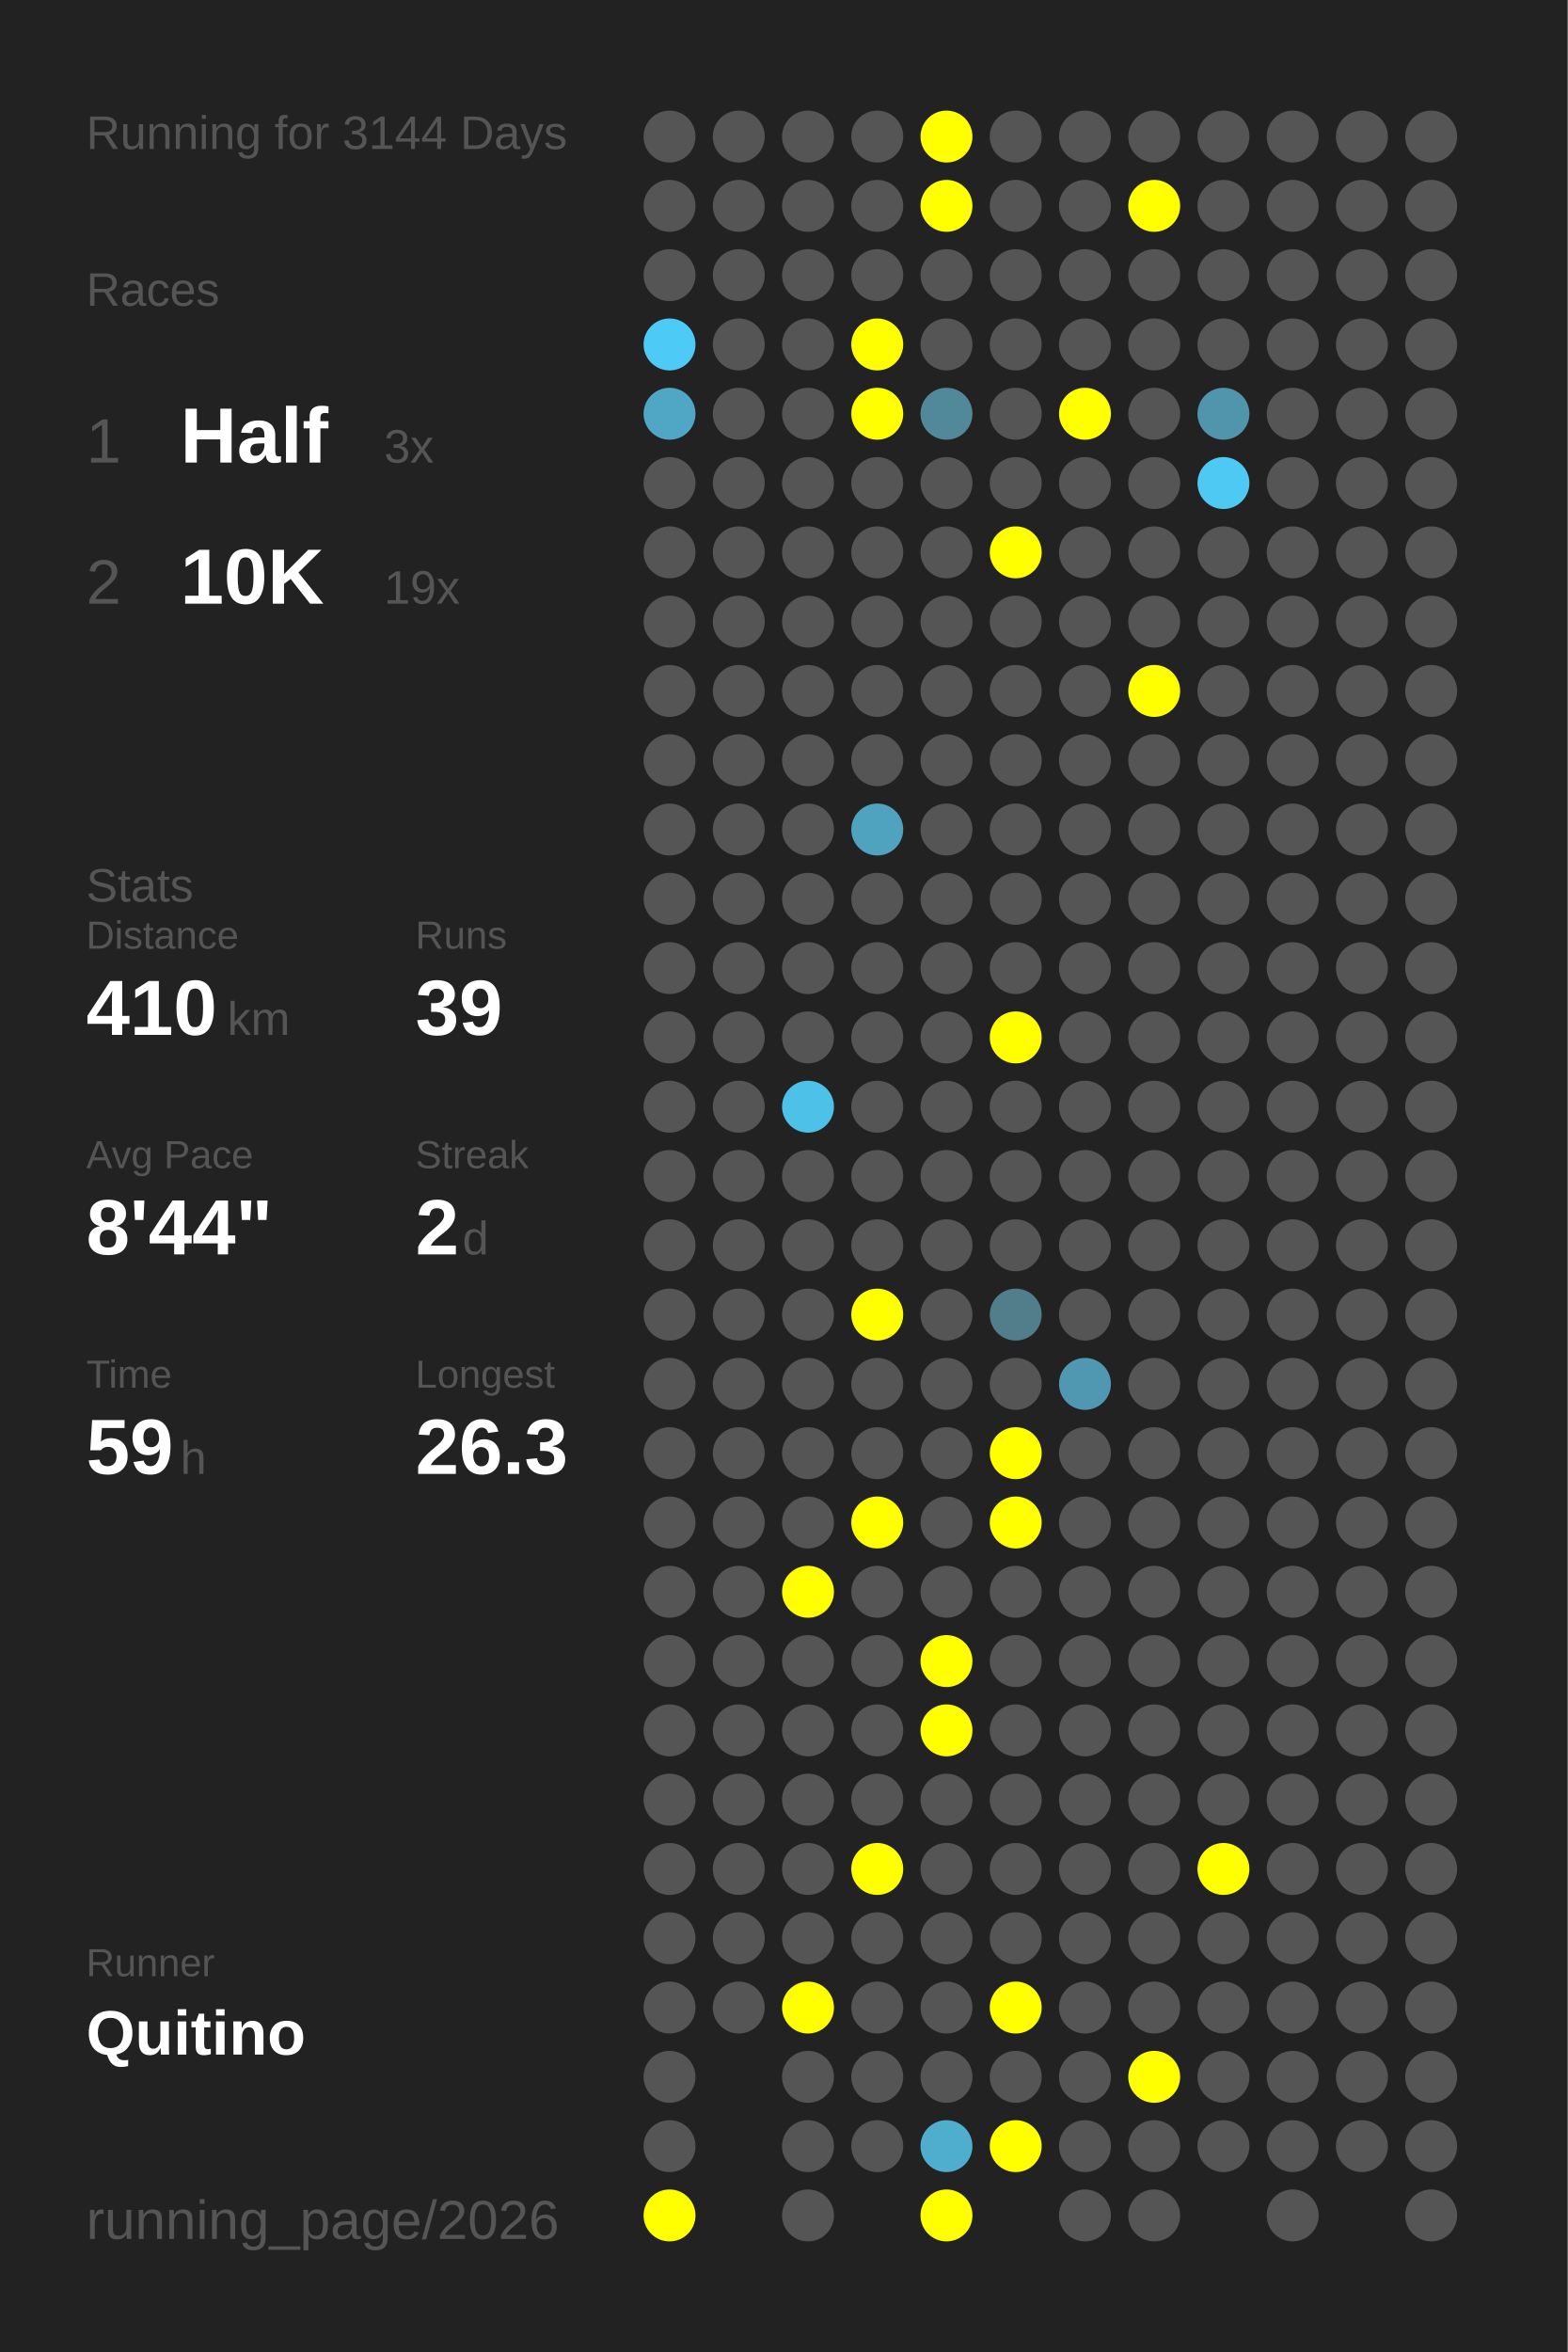
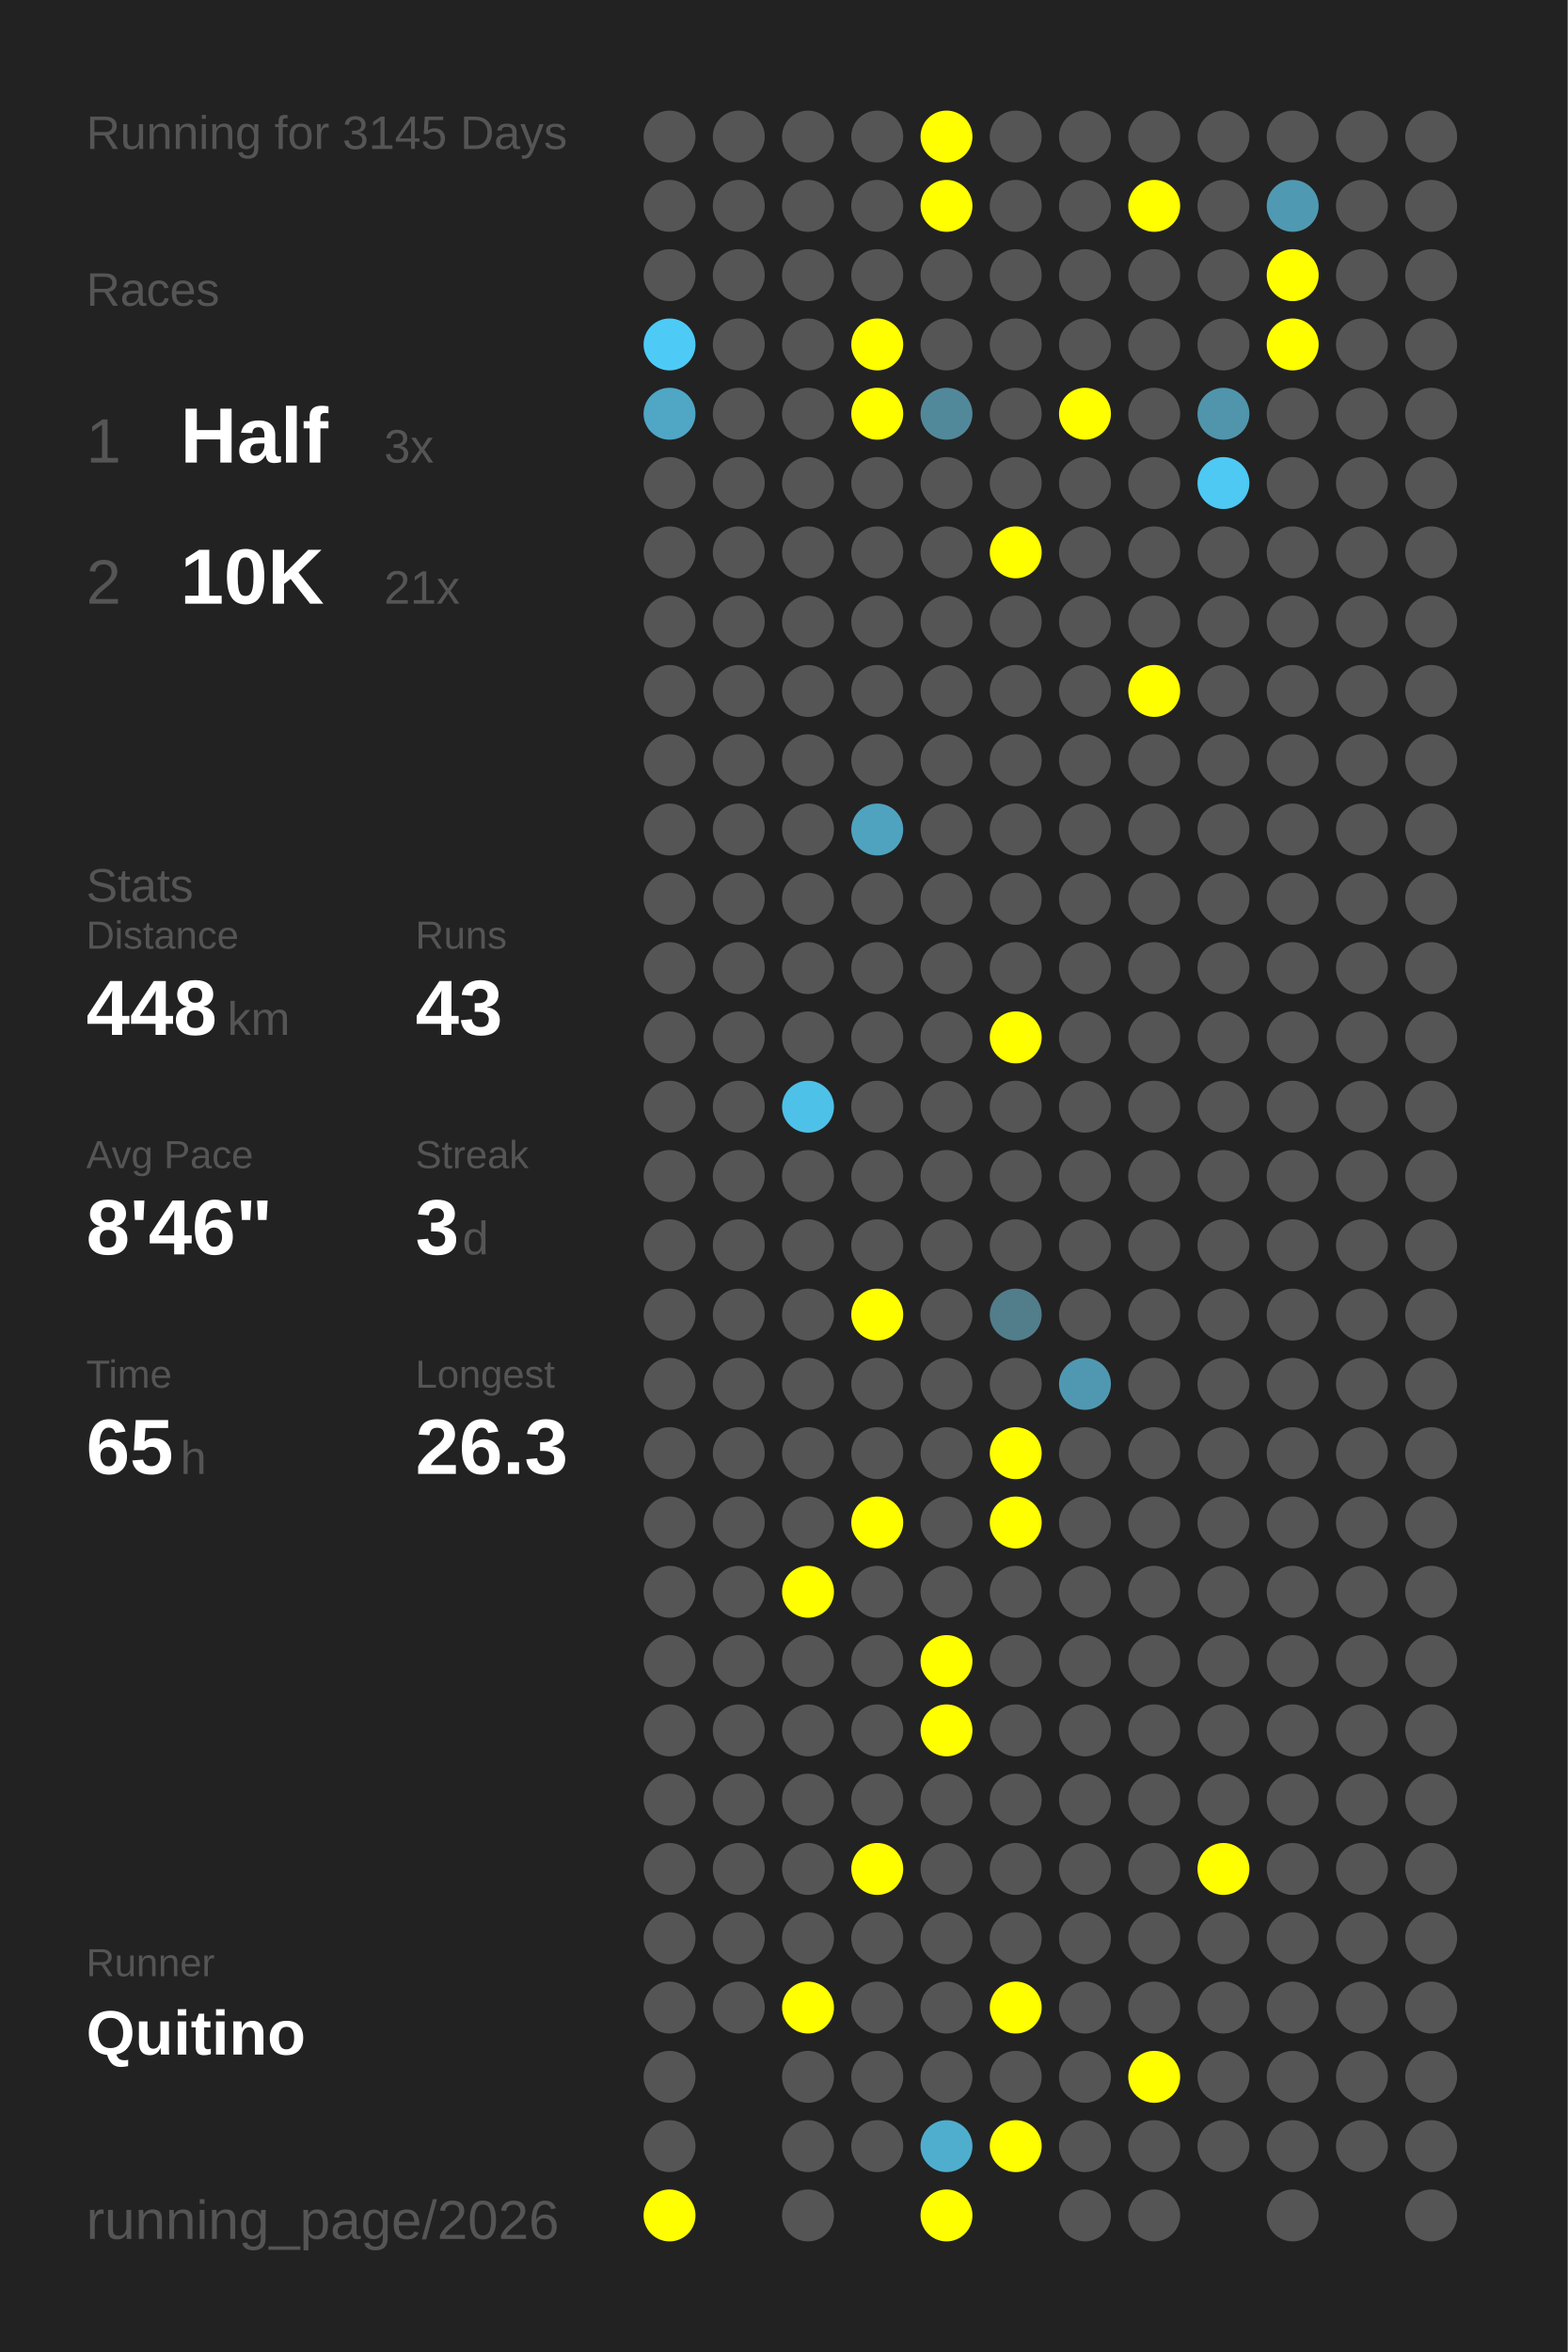
<svg xmlns="http://www.w3.org/2000/svg" baseProfile="full" height="300mm" version="1.1" viewBox="0,0,200,300" width="200mm">
  <defs />
  <rect fill="#222222" height="300" width="200" x="0" y="0" />
-   <text fill="#555555" style="font-size:6px; font-family:Arial;" x="11" y="19">Running for 3144 Days</text>
+   <text fill="#555555" style="font-size:6px; font-family:Arial;" x="11" y="19">Running for 3145 Days</text>
  <text fill="#555555" style="font-size:6px; font-family:Arial;" x="11" y="39">Races</text>
  <text fill="#555555" style="font-size:8px; font-family:Arial;" x="11" y="59">1</text>
  <text fill="#FFFFFF" style="font-size:10px; font-family:Arial; font-weight:bold;" x="23" y="59">Half</text>
  <text fill="#555555" style="font-size:6px; font-family:Arial;" x="49" y="59">3x</text>
  <text fill="#555555" style="font-size:8px; font-family:Arial;" x="11" y="77">2</text>
  <text fill="#FFFFFF" style="font-size:10px; font-family:Arial; font-weight:bold;" x="23" y="77">10K</text>
-   <text fill="#555555" style="font-size:6px; font-family:Arial;" x="49" y="77">19x</text>
+   <text fill="#555555" style="font-size:6px; font-family:Arial;" x="49" y="77">21x</text>
  <text fill="#555555" style="font-size:6px; font-family:Arial;" x="11" y="115">Stats</text>
  <text fill="#555555" style="font-size:5px; font-family:Arial;" x="11" y="121">Distance</text>
-   <text fill="#FFFFFF" style="font-size:10px; font-family:Arial; font-weight:bold;" x="11" y="132">410</text>
+   <text fill="#FFFFFF" style="font-size:10px; font-family:Arial; font-weight:bold;" x="11" y="132">448</text>
  <text fill="#555555" style="font-size:6px; font-family:Arial;" x="29" y="132">km</text>
  <text fill="#555555" style="font-size:5px; font-family:Arial;" x="53" y="121">Runs</text>
-   <text fill="#FFFFFF" style="font-size:10px; font-family:Arial; font-weight:bold;" x="53" y="132">39</text>
+   <text fill="#FFFFFF" style="font-size:10px; font-family:Arial; font-weight:bold;" x="53" y="132">43</text>
  <text fill="#555555" style="font-size:5px; font-family:Arial;" x="11" y="149">Avg Pace</text>
-   <text fill="#FFFFFF" style="font-size:10px; font-family:Arial; font-weight:bold;" x="11" y="160">8'44"</text>
+   <text fill="#FFFFFF" style="font-size:10px; font-family:Arial; font-weight:bold;" x="11" y="160">8'46"</text>
  <text fill="#555555" style="font-size:5px; font-family:Arial;" x="53" y="149">Streak</text>
-   <text fill="#FFFFFF" style="font-size:10px; font-family:Arial; font-weight:bold;" x="53" y="160">2</text>
+   <text fill="#FFFFFF" style="font-size:10px; font-family:Arial; font-weight:bold;" x="53" y="160">3</text>
  <text fill="#555555" style="font-size:6px; font-family:Arial;" x="59" y="160">d</text>
  <text fill="#555555" style="font-size:5px; font-family:Arial;" x="11" y="177">Time</text>
-   <text fill="#FFFFFF" style="font-size:10px; font-family:Arial; font-weight:bold;" x="11" y="188">59</text>
+   <text fill="#FFFFFF" style="font-size:10px; font-family:Arial; font-weight:bold;" x="11" y="188">65</text>
  <text fill="#555555" style="font-size:6px; font-family:Arial;" x="23" y="188">h</text>
  <text fill="#555555" style="font-size:5px; font-family:Arial;" x="53" y="177">Longest</text>
  <text fill="#FFFFFF" style="font-size:10px; font-family:Arial; font-weight:bold;" x="53" y="188">26.3</text>
  <text fill="#555555" style="font-size:5px; font-family:Arial;" x="11" y="252.065">Runner</text>
  <text fill="#FFFFFF" style="font-size:8px; font-family:Arial; font-weight:bold;" x="11" y="262.065">Quitino</text>
  <text fill="#555555" style="font-size:7px; font-family:Arial;" x="11" y="285.581">running_page/2026</text>
  <circle cx="85.417" cy="17.419" fill="#555555" r="3.312" />
  <circle cx="85.417" cy="26.258" fill="#555555" r="3.312" />
  <circle cx="85.417" cy="35.097" fill="#555555" r="3.312" />
  <circle cx="85.417" cy="43.935" fill="#4dcbf6" r="3.312" />
  <circle cx="85.417" cy="52.774" fill="#4fa7c5" r="3.312" />
  <circle cx="85.417" cy="61.613" fill="#555555" r="3.312" />
  <circle cx="85.417" cy="70.452" fill="#555555" r="3.312" />
  <circle cx="85.417" cy="79.29" fill="#555555" r="3.312" />
  <circle cx="85.417" cy="88.129" fill="#555555" r="3.312" />
  <circle cx="85.417" cy="96.968" fill="#555555" r="3.312" />
  <circle cx="85.417" cy="105.806" fill="#555555" r="3.312" />
  <circle cx="85.417" cy="114.645" fill="#555555" r="3.312" />
  <circle cx="85.417" cy="123.484" fill="#555555" r="3.312" />
  <circle cx="85.417" cy="132.323" fill="#555555" r="3.312" />
  <circle cx="85.417" cy="141.161" fill="#555555" r="3.312" />
  <circle cx="85.417" cy="150" fill="#555555" r="3.312" />
  <circle cx="85.417" cy="158.839" fill="#555555" r="3.312" />
  <circle cx="85.417" cy="167.677" fill="#555555" r="3.312" />
  <circle cx="85.417" cy="176.516" fill="#555555" r="3.312" />
  <circle cx="85.417" cy="185.355" fill="#555555" r="3.312" />
  <circle cx="85.417" cy="194.194" fill="#555555" r="3.312" />
  <circle cx="85.417" cy="203.032" fill="#555555" r="3.312" />
  <circle cx="85.417" cy="211.871" fill="#555555" r="3.312" />
  <circle cx="85.417" cy="220.71" fill="#555555" r="3.312" />
  <circle cx="85.417" cy="229.548" fill="#555555" r="3.312" />
  <circle cx="85.417" cy="238.387" fill="#555555" r="3.312" />
  <circle cx="85.417" cy="247.226" fill="#555555" r="3.312" />
  <circle cx="85.417" cy="256.065" fill="#555555" r="3.312" />
  <circle cx="85.417" cy="264.903" fill="#555555" r="3.312" />
  <circle cx="85.417" cy="273.742" fill="#555555" r="3.312" />
  <circle cx="85.417" cy="282.581" fill="#FFFF00" r="3.312" />
  <circle cx="94.25" cy="17.419" fill="#555555" r="3.312" />
  <circle cx="94.25" cy="26.258" fill="#555555" r="3.312" />
  <circle cx="94.25" cy="35.097" fill="#555555" r="3.312" />
  <circle cx="94.25" cy="43.935" fill="#555555" r="3.312" />
  <circle cx="94.25" cy="52.774" fill="#555555" r="3.312" />
  <circle cx="94.25" cy="61.613" fill="#555555" r="3.312" />
  <circle cx="94.25" cy="70.452" fill="#555555" r="3.312" />
  <circle cx="94.25" cy="79.29" fill="#555555" r="3.312" />
  <circle cx="94.25" cy="88.129" fill="#555555" r="3.312" />
  <circle cx="94.25" cy="96.968" fill="#555555" r="3.312" />
  <circle cx="94.25" cy="105.806" fill="#555555" r="3.312" />
  <circle cx="94.25" cy="114.645" fill="#555555" r="3.312" />
  <circle cx="94.25" cy="123.484" fill="#555555" r="3.312" />
  <circle cx="94.25" cy="132.323" fill="#555555" r="3.312" />
  <circle cx="94.25" cy="141.161" fill="#555555" r="3.312" />
  <circle cx="94.25" cy="150" fill="#555555" r="3.312" />
  <circle cx="94.25" cy="158.839" fill="#555555" r="3.312" />
  <circle cx="94.25" cy="167.677" fill="#555555" r="3.312" />
  <circle cx="94.25" cy="176.516" fill="#555555" r="3.312" />
  <circle cx="94.25" cy="185.355" fill="#555555" r="3.312" />
  <circle cx="94.25" cy="194.194" fill="#555555" r="3.312" />
  <circle cx="94.25" cy="203.032" fill="#555555" r="3.312" />
  <circle cx="94.25" cy="211.871" fill="#555555" r="3.312" />
  <circle cx="94.25" cy="220.71" fill="#555555" r="3.312" />
  <circle cx="94.25" cy="229.548" fill="#555555" r="3.312" />
  <circle cx="94.25" cy="238.387" fill="#555555" r="3.312" />
  <circle cx="94.25" cy="247.226" fill="#555555" r="3.312" />
  <circle cx="94.25" cy="256.065" fill="#555555" r="3.312" />
  <circle cx="103.083" cy="17.419" fill="#555555" r="3.312" />
  <circle cx="103.083" cy="26.258" fill="#555555" r="3.312" />
  <circle cx="103.083" cy="35.097" fill="#555555" r="3.312" />
  <circle cx="103.083" cy="43.935" fill="#555555" r="3.312" />
  <circle cx="103.083" cy="52.774" fill="#555555" r="3.312" />
  <circle cx="103.083" cy="61.613" fill="#555555" r="3.312" />
  <circle cx="103.083" cy="70.452" fill="#555555" r="3.312" />
  <circle cx="103.083" cy="79.29" fill="#555555" r="3.312" />
  <circle cx="103.083" cy="88.129" fill="#555555" r="3.312" />
  <circle cx="103.083" cy="96.968" fill="#555555" r="3.312" />
  <circle cx="103.083" cy="105.806" fill="#555555" r="3.312" />
  <circle cx="103.083" cy="114.645" fill="#555555" r="3.312" />
  <circle cx="103.083" cy="123.484" fill="#555555" r="3.312" />
  <circle cx="103.083" cy="132.323" fill="#555555" r="3.312" />
  <circle cx="103.083" cy="141.161" fill="#4ec1e8" r="3.312" />
  <circle cx="103.083" cy="150" fill="#555555" r="3.312" />
  <circle cx="103.083" cy="158.839" fill="#555555" r="3.312" />
  <circle cx="103.083" cy="167.677" fill="#555555" r="3.312" />
  <circle cx="103.083" cy="176.516" fill="#555555" r="3.312" />
  <circle cx="103.083" cy="185.355" fill="#555555" r="3.312" />
  <circle cx="103.083" cy="194.194" fill="#555555" r="3.312" />
  <circle cx="103.083" cy="203.032" fill="#FFFF00" r="3.312" />
  <circle cx="103.083" cy="211.871" fill="#555555" r="3.312" />
  <circle cx="103.083" cy="220.71" fill="#555555" r="3.312" />
  <circle cx="103.083" cy="229.548" fill="#555555" r="3.312" />
  <circle cx="103.083" cy="238.387" fill="#555555" r="3.312" />
  <circle cx="103.083" cy="247.226" fill="#555555" r="3.312" />
  <circle cx="103.083" cy="256.065" fill="#FFFF00" r="3.312" />
  <circle cx="103.083" cy="264.903" fill="#555555" r="3.312" />
  <circle cx="103.083" cy="273.742" fill="#555555" r="3.312" />
  <circle cx="103.083" cy="282.581" fill="#555555" r="3.312" />
  <circle cx="111.917" cy="17.419" fill="#555555" r="3.312" />
  <circle cx="111.917" cy="26.258" fill="#555555" r="3.312" />
  <circle cx="111.917" cy="35.097" fill="#555555" r="3.312" />
  <circle cx="111.917" cy="43.935" fill="#FFFF00" r="3.312" />
  <circle cx="111.917" cy="52.774" fill="#FFFF00" r="3.312" />
  <circle cx="111.917" cy="61.613" fill="#555555" r="3.312" />
  <circle cx="111.917" cy="70.452" fill="#555555" r="3.312" />
  <circle cx="111.917" cy="79.29" fill="#555555" r="3.312" />
  <circle cx="111.917" cy="88.129" fill="#555555" r="3.312" />
  <circle cx="111.917" cy="96.968" fill="#555555" r="3.312" />
  <circle cx="111.917" cy="105.806" fill="#4fa3bf" r="3.312" />
  <circle cx="111.917" cy="114.645" fill="#555555" r="3.312" />
  <circle cx="111.917" cy="123.484" fill="#555555" r="3.312" />
  <circle cx="111.917" cy="132.323" fill="#555555" r="3.312" />
  <circle cx="111.917" cy="141.161" fill="#555555" r="3.312" />
  <circle cx="111.917" cy="150" fill="#555555" r="3.312" />
  <circle cx="111.917" cy="158.839" fill="#555555" r="3.312" />
  <circle cx="111.917" cy="167.677" fill="#FFFF00" r="3.312" />
  <circle cx="111.917" cy="176.516" fill="#555555" r="3.312" />
  <circle cx="111.917" cy="185.355" fill="#555555" r="3.312" />
  <circle cx="111.917" cy="194.194" fill="#FFFF00" r="3.312" />
  <circle cx="111.917" cy="203.032" fill="#555555" r="3.312" />
  <circle cx="111.917" cy="211.871" fill="#555555" r="3.312" />
  <circle cx="111.917" cy="220.71" fill="#555555" r="3.312" />
  <circle cx="111.917" cy="229.548" fill="#555555" r="3.312" />
  <circle cx="111.917" cy="238.387" fill="#FFFF00" r="3.312" />
  <circle cx="111.917" cy="247.226" fill="#555555" r="3.312" />
  <circle cx="111.917" cy="256.065" fill="#555555" r="3.312" />
  <circle cx="111.917" cy="264.903" fill="#555555" r="3.312" />
  <circle cx="111.917" cy="273.742" fill="#555555" r="3.312" />
  <circle cx="120.75" cy="17.419" fill="#FFFF00" r="3.312" />
  <circle cx="120.75" cy="26.258" fill="#FFFF00" r="3.312" />
  <circle cx="120.75" cy="35.097" fill="#555555" r="3.312" />
  <circle cx="120.75" cy="43.935" fill="#555555" r="3.312" />
  <circle cx="120.75" cy="52.774" fill="#51899b" r="3.312" />
  <circle cx="120.75" cy="61.613" fill="#555555" r="3.312" />
  <circle cx="120.75" cy="70.452" fill="#555555" r="3.312" />
  <circle cx="120.75" cy="79.29" fill="#555555" r="3.312" />
  <circle cx="120.75" cy="88.129" fill="#555555" r="3.312" />
  <circle cx="120.75" cy="96.968" fill="#555555" r="3.312" />
  <circle cx="120.75" cy="105.806" fill="#555555" r="3.312" />
  <circle cx="120.75" cy="114.645" fill="#555555" r="3.312" />
  <circle cx="120.75" cy="123.484" fill="#555555" r="3.312" />
  <circle cx="120.75" cy="132.323" fill="#555555" r="3.312" />
  <circle cx="120.75" cy="141.161" fill="#555555" r="3.312" />
  <circle cx="120.75" cy="150" fill="#555555" r="3.312" />
  <circle cx="120.75" cy="158.839" fill="#555555" r="3.312" />
  <circle cx="120.75" cy="167.677" fill="#555555" r="3.312" />
  <circle cx="120.75" cy="176.516" fill="#555555" r="3.312" />
  <circle cx="120.75" cy="185.355" fill="#555555" r="3.312" />
  <circle cx="120.75" cy="194.194" fill="#555555" r="3.312" />
  <circle cx="120.75" cy="203.032" fill="#555555" r="3.312" />
  <circle cx="120.75" cy="211.871" fill="#FFFF00" r="3.312" />
  <circle cx="120.75" cy="220.71" fill="#FFFF00" r="3.312" />
  <circle cx="120.75" cy="229.548" fill="#555555" r="3.312" />
  <circle cx="120.75" cy="238.387" fill="#555555" r="3.312" />
  <circle cx="120.75" cy="247.226" fill="#555555" r="3.312" />
  <circle cx="120.75" cy="256.065" fill="#555555" r="3.312" />
  <circle cx="120.75" cy="264.903" fill="#555555" r="3.312" />
  <circle cx="120.75" cy="273.742" fill="#4faece" r="3.312" />
  <circle cx="120.75" cy="282.581" fill="#FFFF00" r="3.312" />
  <circle cx="129.583" cy="17.419" fill="#555555" r="3.312" />
  <circle cx="129.583" cy="26.258" fill="#555555" r="3.312" />
  <circle cx="129.583" cy="35.097" fill="#555555" r="3.312" />
  <circle cx="129.583" cy="43.935" fill="#555555" r="3.312" />
  <circle cx="129.583" cy="52.774" fill="#555555" r="3.312" />
  <circle cx="129.583" cy="61.613" fill="#555555" r="3.312" />
  <circle cx="129.583" cy="70.452" fill="#FFFF00" r="3.312" />
  <circle cx="129.583" cy="79.29" fill="#555555" r="3.312" />
  <circle cx="129.583" cy="88.129" fill="#555555" r="3.312" />
  <circle cx="129.583" cy="96.968" fill="#555555" r="3.312" />
  <circle cx="129.583" cy="105.806" fill="#555555" r="3.312" />
  <circle cx="129.583" cy="114.645" fill="#555555" r="3.312" />
  <circle cx="129.583" cy="123.484" fill="#555555" r="3.312" />
  <circle cx="129.583" cy="132.323" fill="#FFFF00" r="3.312" />
  <circle cx="129.583" cy="141.161" fill="#555555" r="3.312" />
  <circle cx="129.583" cy="150" fill="#555555" r="3.312" />
  <circle cx="129.583" cy="158.839" fill="#555555" r="3.312" />
  <circle cx="129.583" cy="167.677" fill="#527d8b" r="3.312" />
  <circle cx="129.583" cy="176.516" fill="#555555" r="3.312" />
  <circle cx="129.583" cy="185.355" fill="#FFFF00" r="3.312" />
  <circle cx="129.583" cy="194.194" fill="#FFFF00" r="3.312" />
  <circle cx="129.583" cy="203.032" fill="#555555" r="3.312" />
  <circle cx="129.583" cy="211.871" fill="#555555" r="3.312" />
  <circle cx="129.583" cy="220.71" fill="#555555" r="3.312" />
  <circle cx="129.583" cy="229.548" fill="#555555" r="3.312" />
  <circle cx="129.583" cy="238.387" fill="#555555" r="3.312" />
  <circle cx="129.583" cy="247.226" fill="#555555" r="3.312" />
  <circle cx="129.583" cy="256.065" fill="#FFFF00" r="3.312" />
  <circle cx="129.583" cy="264.903" fill="#555555" r="3.312" />
  <circle cx="129.583" cy="273.742" fill="#FFFF00" r="3.312" />
  <circle cx="138.417" cy="17.419" fill="#555555" r="3.312" />
  <circle cx="138.417" cy="26.258" fill="#555555" r="3.312" />
  <circle cx="138.417" cy="35.097" fill="#555555" r="3.312" />
  <circle cx="138.417" cy="43.935" fill="#555555" r="3.312" />
  <circle cx="138.417" cy="52.774" fill="#FFFF00" r="3.312" />
  <circle cx="138.417" cy="61.613" fill="#555555" r="3.312" />
  <circle cx="138.417" cy="70.452" fill="#555555" r="3.312" />
  <circle cx="138.417" cy="79.29" fill="#555555" r="3.312" />
  <circle cx="138.417" cy="88.129" fill="#555555" r="3.312" />
  <circle cx="138.417" cy="96.968" fill="#555555" r="3.312" />
  <circle cx="138.417" cy="105.806" fill="#555555" r="3.312" />
  <circle cx="138.417" cy="114.645" fill="#555555" r="3.312" />
  <circle cx="138.417" cy="123.484" fill="#555555" r="3.312" />
  <circle cx="138.417" cy="132.323" fill="#555555" r="3.312" />
  <circle cx="138.417" cy="141.161" fill="#555555" r="3.312" />
  <circle cx="138.417" cy="150" fill="#555555" r="3.312" />
  <circle cx="138.417" cy="158.839" fill="#555555" r="3.312" />
  <circle cx="138.417" cy="167.677" fill="#555555" r="3.312" />
  <circle cx="138.417" cy="176.516" fill="#5098b1" r="3.312" />
  <circle cx="138.417" cy="185.355" fill="#555555" r="3.312" />
  <circle cx="138.417" cy="194.194" fill="#555555" r="3.312" />
  <circle cx="138.417" cy="203.032" fill="#555555" r="3.312" />
  <circle cx="138.417" cy="211.871" fill="#555555" r="3.312" />
  <circle cx="138.417" cy="220.71" fill="#555555" r="3.312" />
  <circle cx="138.417" cy="229.548" fill="#555555" r="3.312" />
  <circle cx="138.417" cy="238.387" fill="#555555" r="3.312" />
  <circle cx="138.417" cy="247.226" fill="#555555" r="3.312" />
  <circle cx="138.417" cy="256.065" fill="#555555" r="3.312" />
  <circle cx="138.417" cy="264.903" fill="#555555" r="3.312" />
  <circle cx="138.417" cy="273.742" fill="#555555" r="3.312" />
  <circle cx="138.417" cy="282.581" fill="#555555" r="3.312" />
  <circle cx="147.25" cy="17.419" fill="#555555" r="3.312" />
  <circle cx="147.25" cy="26.258" fill="#FFFF00" r="3.312" />
  <circle cx="147.25" cy="35.097" fill="#555555" r="3.312" />
  <circle cx="147.25" cy="43.935" fill="#555555" r="3.312" />
  <circle cx="147.25" cy="52.774" fill="#555555" r="3.312" />
  <circle cx="147.25" cy="61.613" fill="#555555" r="3.312" />
  <circle cx="147.25" cy="70.452" fill="#555555" r="3.312" />
  <circle cx="147.25" cy="79.29" fill="#555555" r="3.312" />
  <circle cx="147.25" cy="88.129" fill="#FFFF00" r="3.312" />
  <circle cx="147.25" cy="96.968" fill="#555555" r="3.312" />
  <circle cx="147.25" cy="105.806" fill="#555555" r="3.312" />
  <circle cx="147.25" cy="114.645" fill="#555555" r="3.312" />
  <circle cx="147.25" cy="123.484" fill="#555555" r="3.312" />
  <circle cx="147.25" cy="132.323" fill="#555555" r="3.312" />
  <circle cx="147.25" cy="141.161" fill="#555555" r="3.312" />
  <circle cx="147.25" cy="150" fill="#555555" r="3.312" />
  <circle cx="147.25" cy="158.839" fill="#555555" r="3.312" />
  <circle cx="147.25" cy="167.677" fill="#555555" r="3.312" />
  <circle cx="147.25" cy="176.516" fill="#555555" r="3.312" />
  <circle cx="147.25" cy="185.355" fill="#555555" r="3.312" />
  <circle cx="147.25" cy="194.194" fill="#555555" r="3.312" />
  <circle cx="147.25" cy="203.032" fill="#555555" r="3.312" />
  <circle cx="147.25" cy="211.871" fill="#555555" r="3.312" />
  <circle cx="147.25" cy="220.71" fill="#555555" r="3.312" />
  <circle cx="147.25" cy="229.548" fill="#555555" r="3.312" />
  <circle cx="147.25" cy="238.387" fill="#555555" r="3.312" />
  <circle cx="147.25" cy="247.226" fill="#555555" r="3.312" />
  <circle cx="147.25" cy="256.065" fill="#555555" r="3.312" />
  <circle cx="147.25" cy="264.903" fill="#FFFF00" r="3.312" />
  <circle cx="147.25" cy="273.742" fill="#555555" r="3.312" />
  <circle cx="147.25" cy="282.581" fill="#555555" r="3.312" />
  <circle cx="156.083" cy="17.419" fill="#555555" r="3.312" />
  <circle cx="156.083" cy="26.258" fill="#555555" r="3.312" />
  <circle cx="156.083" cy="35.097" fill="#555555" r="3.312" />
  <circle cx="156.083" cy="43.935" fill="#555555" r="3.312" />
  <circle cx="156.083" cy="52.774" fill="#5095ac" r="3.312" />
  <circle cx="156.083" cy="61.613" fill="#4dc9f3" r="3.312" />
  <circle cx="156.083" cy="70.452" fill="#555555" r="3.312" />
  <circle cx="156.083" cy="79.29" fill="#555555" r="3.312" />
  <circle cx="156.083" cy="88.129" fill="#555555" r="3.312" />
  <circle cx="156.083" cy="96.968" fill="#555555" r="3.312" />
  <circle cx="156.083" cy="105.806" fill="#555555" r="3.312" />
  <circle cx="156.083" cy="114.645" fill="#555555" r="3.312" />
  <circle cx="156.083" cy="123.484" fill="#555555" r="3.312" />
  <circle cx="156.083" cy="132.323" fill="#555555" r="3.312" />
  <circle cx="156.083" cy="141.161" fill="#555555" r="3.312" />
  <circle cx="156.083" cy="150" fill="#555555" r="3.312" />
  <circle cx="156.083" cy="158.839" fill="#555555" r="3.312" />
  <circle cx="156.083" cy="167.677" fill="#555555" r="3.312" />
  <circle cx="156.083" cy="176.516" fill="#555555" r="3.312" />
  <circle cx="156.083" cy="185.355" fill="#555555" r="3.312" />
  <circle cx="156.083" cy="194.194" fill="#555555" r="3.312" />
  <circle cx="156.083" cy="203.032" fill="#555555" r="3.312" />
  <circle cx="156.083" cy="211.871" fill="#555555" r="3.312" />
  <circle cx="156.083" cy="220.71" fill="#555555" r="3.312" />
  <circle cx="156.083" cy="229.548" fill="#555555" r="3.312" />
  <circle cx="156.083" cy="238.387" fill="#FFFF00" r="3.312" />
  <circle cx="156.083" cy="247.226" fill="#555555" r="3.312" />
  <circle cx="156.083" cy="256.065" fill="#555555" r="3.312" />
  <circle cx="156.083" cy="264.903" fill="#555555" r="3.312" />
  <circle cx="156.083" cy="273.742" fill="#555555" r="3.312" />
  <circle cx="164.917" cy="17.419" fill="#555555" r="3.312" />
-   <circle cx="164.917" cy="26.258" fill="#555555" r="3.312" />
-   <circle cx="164.917" cy="35.097" fill="#555555" r="3.312" />
-   <circle cx="164.917" cy="43.935" fill="#555555" r="3.312" />
+   <circle cx="164.917" cy="26.258" fill="#5099b2" r="3.312" />
+   <circle cx="164.917" cy="35.097" fill="#FFFF00" r="3.312" />
+   <circle cx="164.917" cy="43.935" fill="#FFFF00" r="3.312" />
  <circle cx="164.917" cy="52.774" fill="#555555" r="3.312" />
  <circle cx="164.917" cy="61.613" fill="#555555" r="3.312" />
  <circle cx="164.917" cy="70.452" fill="#555555" r="3.312" />
  <circle cx="164.917" cy="79.29" fill="#555555" r="3.312" />
  <circle cx="164.917" cy="88.129" fill="#555555" r="3.312" />
  <circle cx="164.917" cy="96.968" fill="#555555" r="3.312" />
  <circle cx="164.917" cy="105.806" fill="#555555" r="3.312" />
  <circle cx="164.917" cy="114.645" fill="#555555" r="3.312" />
  <circle cx="164.917" cy="123.484" fill="#555555" r="3.312" />
  <circle cx="164.917" cy="132.323" fill="#555555" r="3.312" />
  <circle cx="164.917" cy="141.161" fill="#555555" r="3.312" />
  <circle cx="164.917" cy="150" fill="#555555" r="3.312" />
  <circle cx="164.917" cy="158.839" fill="#555555" r="3.312" />
  <circle cx="164.917" cy="167.677" fill="#555555" r="3.312" />
  <circle cx="164.917" cy="176.516" fill="#555555" r="3.312" />
  <circle cx="164.917" cy="185.355" fill="#555555" r="3.312" />
  <circle cx="164.917" cy="194.194" fill="#555555" r="3.312" />
  <circle cx="164.917" cy="203.032" fill="#555555" r="3.312" />
  <circle cx="164.917" cy="211.871" fill="#555555" r="3.312" />
  <circle cx="164.917" cy="220.71" fill="#555555" r="3.312" />
  <circle cx="164.917" cy="229.548" fill="#555555" r="3.312" />
  <circle cx="164.917" cy="238.387" fill="#555555" r="3.312" />
  <circle cx="164.917" cy="247.226" fill="#555555" r="3.312" />
  <circle cx="164.917" cy="256.065" fill="#555555" r="3.312" />
  <circle cx="164.917" cy="264.903" fill="#555555" r="3.312" />
  <circle cx="164.917" cy="273.742" fill="#555555" r="3.312" />
  <circle cx="164.917" cy="282.581" fill="#555555" r="3.312" />
  <circle cx="173.75" cy="17.419" fill="#555555" r="3.312" />
  <circle cx="173.75" cy="26.258" fill="#555555" r="3.312" />
  <circle cx="173.75" cy="35.097" fill="#555555" r="3.312" />
  <circle cx="173.75" cy="43.935" fill="#555555" r="3.312" />
  <circle cx="173.75" cy="52.774" fill="#555555" r="3.312" />
  <circle cx="173.75" cy="61.613" fill="#555555" r="3.312" />
  <circle cx="173.75" cy="70.452" fill="#555555" r="3.312" />
  <circle cx="173.75" cy="79.29" fill="#555555" r="3.312" />
  <circle cx="173.75" cy="88.129" fill="#555555" r="3.312" />
  <circle cx="173.75" cy="96.968" fill="#555555" r="3.312" />
  <circle cx="173.75" cy="105.806" fill="#555555" r="3.312" />
  <circle cx="173.75" cy="114.645" fill="#555555" r="3.312" />
  <circle cx="173.75" cy="123.484" fill="#555555" r="3.312" />
  <circle cx="173.75" cy="132.323" fill="#555555" r="3.312" />
  <circle cx="173.75" cy="141.161" fill="#555555" r="3.312" />
  <circle cx="173.75" cy="150" fill="#555555" r="3.312" />
  <circle cx="173.75" cy="158.839" fill="#555555" r="3.312" />
  <circle cx="173.75" cy="167.677" fill="#555555" r="3.312" />
  <circle cx="173.75" cy="176.516" fill="#555555" r="3.312" />
  <circle cx="173.75" cy="185.355" fill="#555555" r="3.312" />
  <circle cx="173.75" cy="194.194" fill="#555555" r="3.312" />
  <circle cx="173.75" cy="203.032" fill="#555555" r="3.312" />
  <circle cx="173.75" cy="211.871" fill="#555555" r="3.312" />
  <circle cx="173.75" cy="220.71" fill="#555555" r="3.312" />
  <circle cx="173.75" cy="229.548" fill="#555555" r="3.312" />
  <circle cx="173.75" cy="238.387" fill="#555555" r="3.312" />
  <circle cx="173.75" cy="247.226" fill="#555555" r="3.312" />
  <circle cx="173.75" cy="256.065" fill="#555555" r="3.312" />
  <circle cx="173.75" cy="264.903" fill="#555555" r="3.312" />
  <circle cx="173.75" cy="273.742" fill="#555555" r="3.312" />
  <circle cx="182.583" cy="17.419" fill="#555555" r="3.312" />
  <circle cx="182.583" cy="26.258" fill="#555555" r="3.312" />
  <circle cx="182.583" cy="35.097" fill="#555555" r="3.312" />
  <circle cx="182.583" cy="43.935" fill="#555555" r="3.312" />
  <circle cx="182.583" cy="52.774" fill="#555555" r="3.312" />
  <circle cx="182.583" cy="61.613" fill="#555555" r="3.312" />
  <circle cx="182.583" cy="70.452" fill="#555555" r="3.312" />
  <circle cx="182.583" cy="79.29" fill="#555555" r="3.312" />
  <circle cx="182.583" cy="88.129" fill="#555555" r="3.312" />
  <circle cx="182.583" cy="96.968" fill="#555555" r="3.312" />
  <circle cx="182.583" cy="105.806" fill="#555555" r="3.312" />
  <circle cx="182.583" cy="114.645" fill="#555555" r="3.312" />
  <circle cx="182.583" cy="123.484" fill="#555555" r="3.312" />
  <circle cx="182.583" cy="132.323" fill="#555555" r="3.312" />
  <circle cx="182.583" cy="141.161" fill="#555555" r="3.312" />
  <circle cx="182.583" cy="150" fill="#555555" r="3.312" />
  <circle cx="182.583" cy="158.839" fill="#555555" r="3.312" />
  <circle cx="182.583" cy="167.677" fill="#555555" r="3.312" />
  <circle cx="182.583" cy="176.516" fill="#555555" r="3.312" />
  <circle cx="182.583" cy="185.355" fill="#555555" r="3.312" />
  <circle cx="182.583" cy="194.194" fill="#555555" r="3.312" />
  <circle cx="182.583" cy="203.032" fill="#555555" r="3.312" />
  <circle cx="182.583" cy="211.871" fill="#555555" r="3.312" />
  <circle cx="182.583" cy="220.71" fill="#555555" r="3.312" />
  <circle cx="182.583" cy="229.548" fill="#555555" r="3.312" />
  <circle cx="182.583" cy="238.387" fill="#555555" r="3.312" />
  <circle cx="182.583" cy="247.226" fill="#555555" r="3.312" />
  <circle cx="182.583" cy="256.065" fill="#555555" r="3.312" />
  <circle cx="182.583" cy="264.903" fill="#555555" r="3.312" />
  <circle cx="182.583" cy="273.742" fill="#555555" r="3.312" />
  <circle cx="182.583" cy="282.581" fill="#555555" r="3.312" />
</svg>
